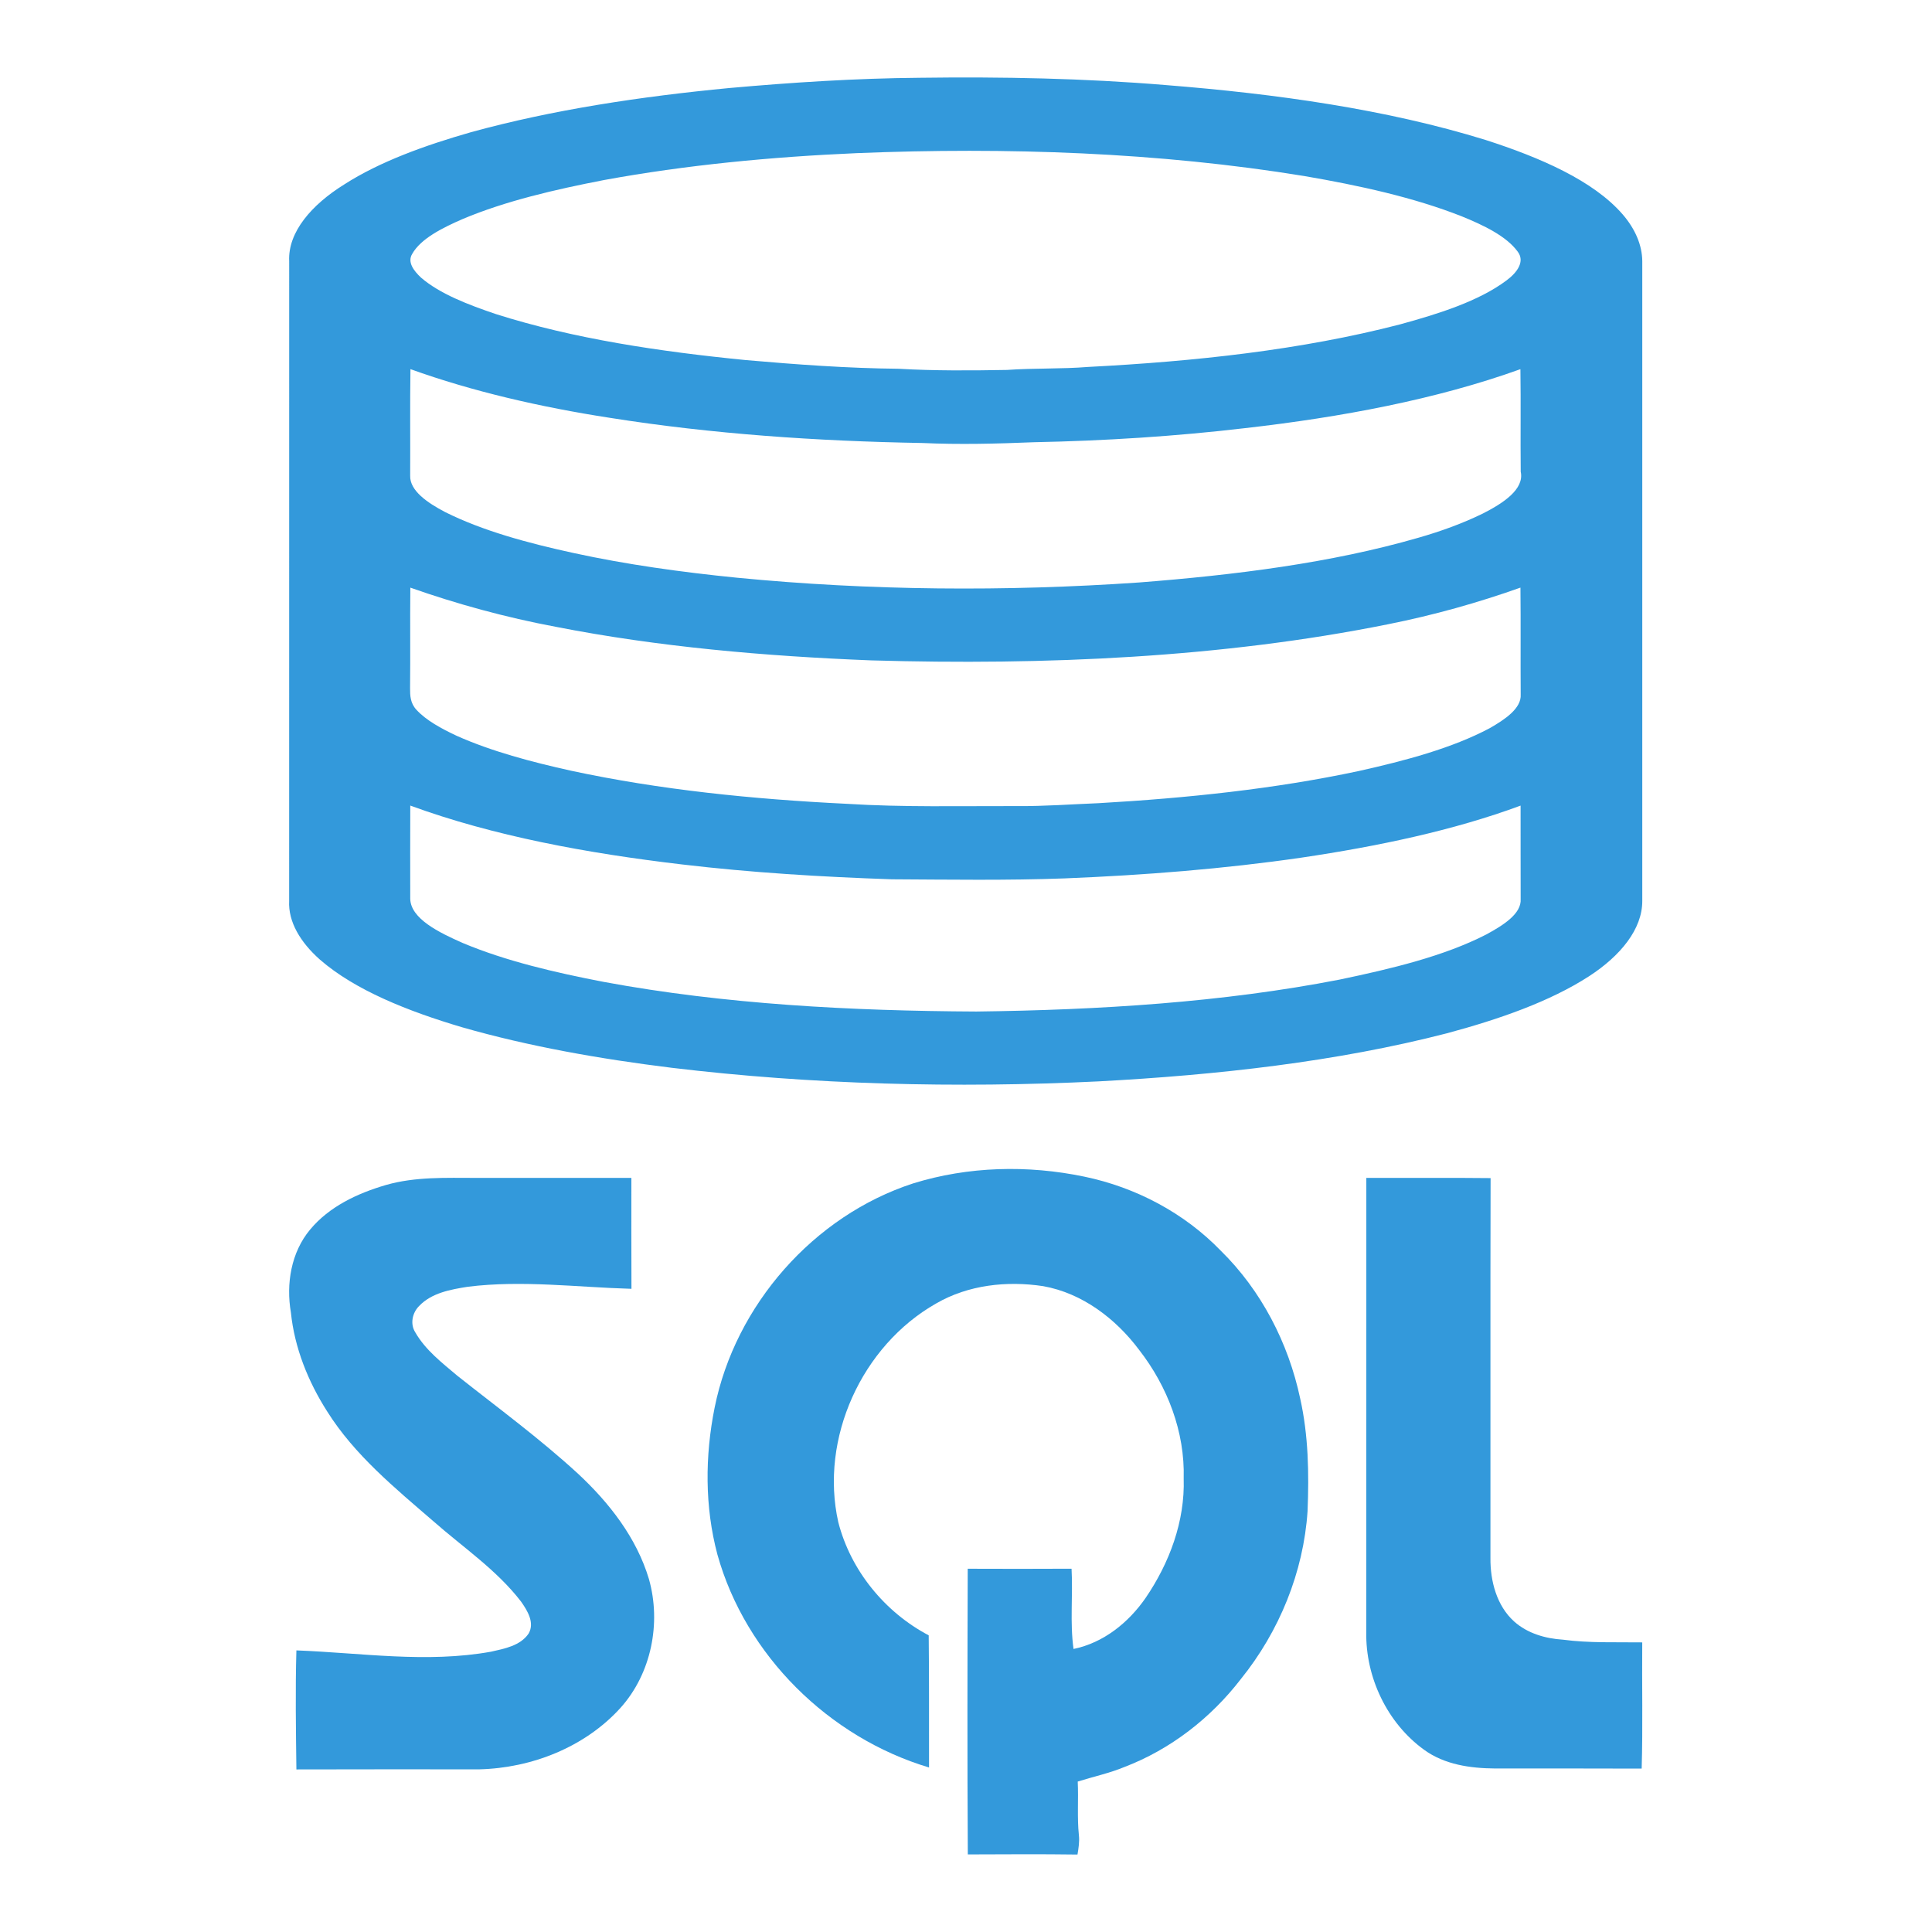
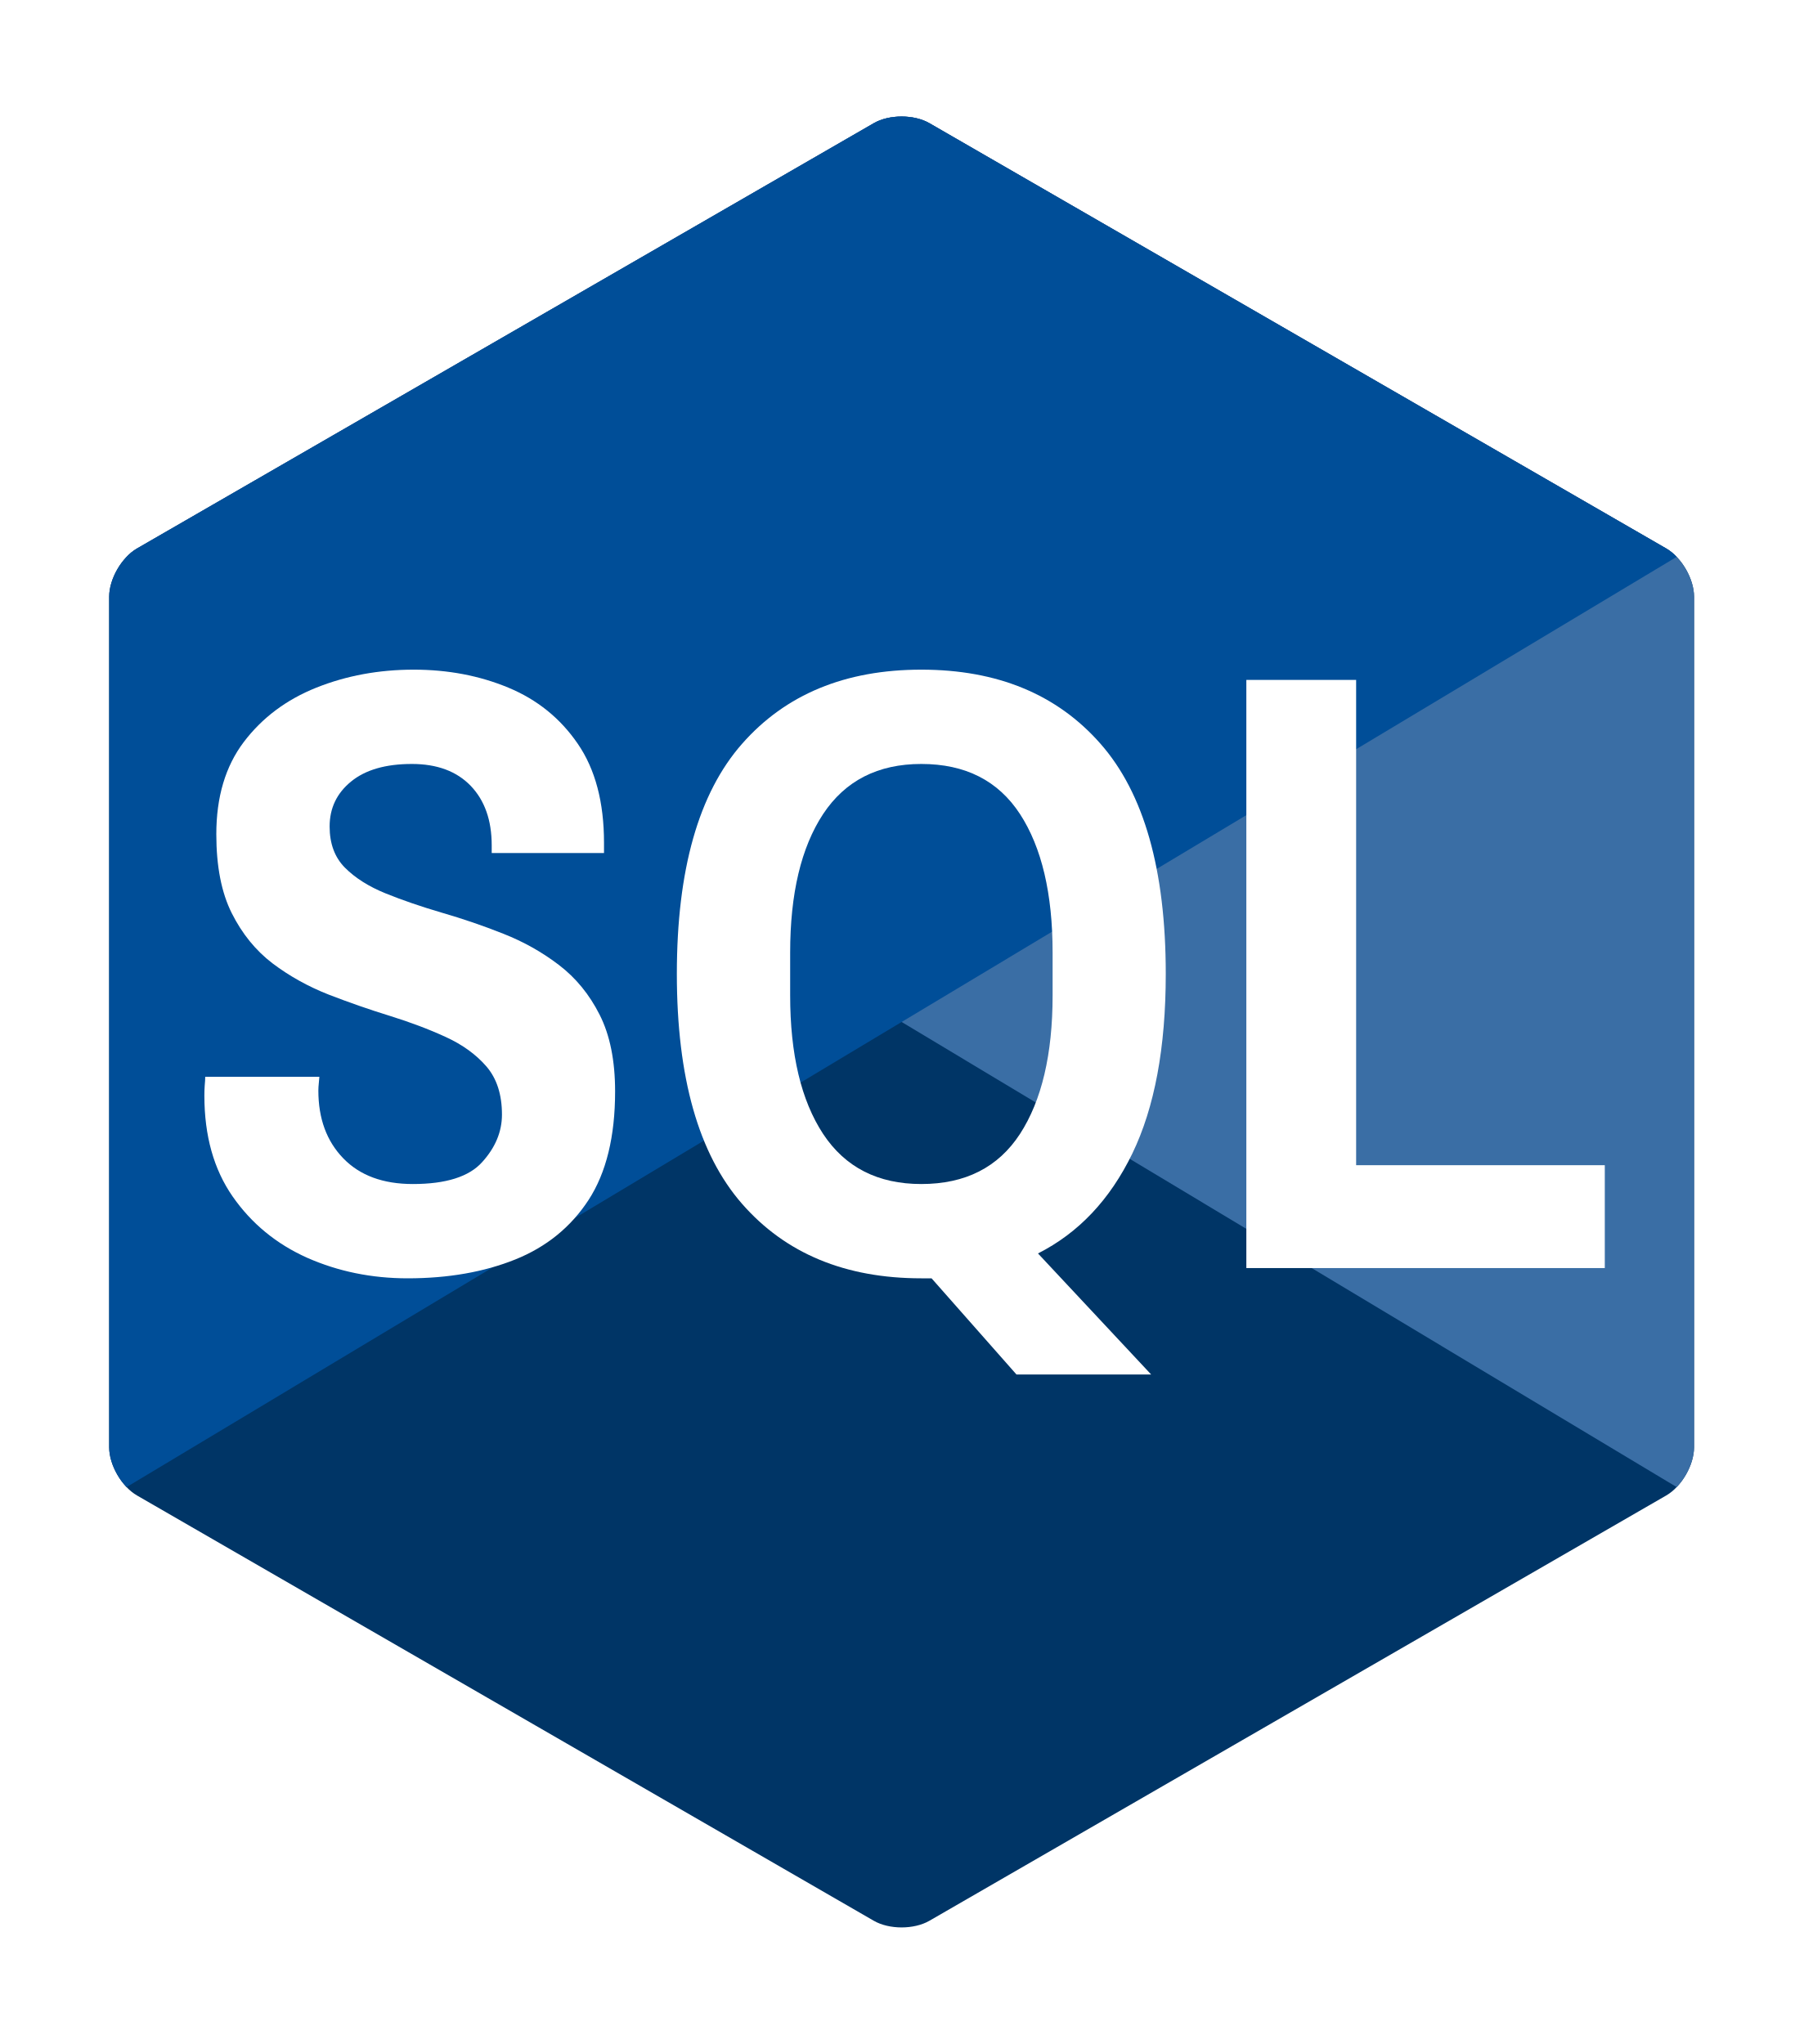
- <svg xmlns="http://www.w3.org/2000/svg" version="1.1" id="Layer_1" x="0px" y="0px" width="3000px" height="3000px" viewBox="0 0 3000 3000" enable-background="new 0 0 3000 3000" xml:space="preserve">
-   <g id="_x23_3399dbff">
-     <path fill="#3399DB" d="M1427.955,120.775c127.797-1.717,256.023,0.793,382.769,11.356   c170.768,13.581,342.005,37.506,496.104,85.198c84.67,27.225,167.398,63.111,212.838,115.563   c19.252,22.305,30.19,47.342,30.452,72.533c0.052,331.142,0.052,662.313,0,993.449c0.209,43.791-33.766,85.259-82.411,116.897   c-60.953,39.472-139.843,66.918-220.836,88.685c-171.347,44.233-356.735,64.858-541.601,74.728   c-220.988,10.727-444.718,5.015-662.343-21.133c-111.658-13.771-221.94-33.286-325.077-62.826   c-84.621-25.037-166.662-57.748-221.093-105.155c-30.19-26.747-49.438-58.637-47.754-91.286   c-0.051-331.109-0.051-662.216,0.051-993.291c-2.157-44.965,34.709-87.609,85.674-119.212   c54.91-35.254,124.798-60.477,196.743-81.04c127.012-34.935,263.702-55.402,401.182-68.568   C1230.472,127.945,1329.031,121.6,1427.955,120.775 M1330.501,237.793c-132.688,5.776-265.069,18.407-392.497,41.758   c-76.52,14.818-152.78,32.494-219.096,60.351c-32.505,14.125-65.639,30.813-78.889,54.45c-7.733,12.727,2.362,26.054,13.724,36.714   c28.978,25.036,72.84,41.979,116.278,56.637c120.599,38.365,254.601,58.261,388.346,71.459   c78.52,6.854,157.565,12.69,236.979,13.455c55.91,3.237,112.181,2.822,168.296,1.806c41.921-2.98,84.359-1.267,126.223-4.66   c164.981-8.505,330.756-26.308,483.639-65.938c61.062-16.659,122.856-36.298,165.665-68.283   c16.671-12.311,29.35-29.604,17.253-45.154c-17.463-23.667-52.224-40.518-87.04-54.636   c-74.472-29.319-158.988-47.788-244.029-62.383C1799.625,236.461,1563.066,228.371,1330.501,237.793 M637.334,573.186   c-0.837,55.178-0.106,110.392-0.421,165.571c-0.683,23.226,26.877,42.012,54.22,56.354   c58.438,29.224,128.698,48.228,199.594,63.618c82.095,17.896,167.506,29.731,253.542,38.331   c206.271,20.117,417.062,21.703,624.535,7.395c148.572-11.583,297.834-30.146,433.681-69.457   c35.552-10.158,69.475-22.596,100.027-37.568c31.767-16.119,64.74-37.792,58.854-64.954c-0.582-53.087,0.312-106.171-0.479-159.224   c-130.74,47.026-278.21,74.535-427.098,91.51c-108.184,12.755-218.154,19.736-328.279,21.927   c-57.646,2.35-115.601,3.837-173.299,1.205c-163.241-2.791-326.808-13.992-485.005-39.059   C838.921,632.11,733.525,607.804,637.334,573.186 M637.174,912.482c-0.574,52.101,0.16,104.201-0.42,156.303   c-0.052,11.263,0.42,23.132,9.783,33.252c15.043,16.438,38.607,29.32,62.952,40.679c53.753,23.956,115.44,40.39,177.92,54.196   c137.213,29.477,282.108,44.168,426.892,51.211c88.041,5.554,176.713,3.332,265.067,3.556c42.335,0.38,84.409-2.854,126.59-4.507   c136.947-7.836,273.743-22.115,403.699-49.879c72.417-16.15,144.941-35.412,203.426-66.508   c24.139-13.738,49.597-31.032,48.228-52.389c-0.365-55.306,0.209-110.642-0.365-165.947   c-65.269,23.193-134.219,42.706-206.215,57.019c-257.39,51.751-532.291,63.777-801.827,55.972   c-165.398-6.538-331.117-21.037-489.21-52.005C784.484,958.614,708.754,937.674,637.174,912.482 M637.072,1250.884   c-0.16,48.293-0.16,96.62-0.051,144.914c0.842,30.62,44.07,52.038,81.832,68.601c66.371,27.831,142.527,45.693,219.15,60.386   c186.812,34.617,383.4,44.962,577.991,45.912c190.385-2.349,382.347-14.184,564.264-49.626   c80.466-16.815,161.933-36.271,227.513-69.964c26.349-14.279,55.063-32.238,53.486-55.212c-0.158-48.326,0-96.62-0.104-144.945   c-104.559,38.711-221.627,63.174-340.223,80.787c-120.7,17.513-244.082,27.226-367.832,32.234   c-89.19,3.27-178.813,1.875-268.171,1.397c-109.229-3.712-218.359-10.343-325.854-23.066   C911.969,1325.039,765.871,1298.1,637.072,1250.884z" />
-     <path fill="#3399DB" d="M1417.843,1837.609c85.751-26.646,178.33-28.799,266.006-10.501   c79.697,16.554,154.946,56.217,211.671,114.865c63.006,61.815,105.055,143.345,123.348,229.417   c12.89,57.362,13.852,116.471,11.515,174.984c-6.282,95.011-43.976,186.996-103.638,260.915   c-46.679,60.575-109.271,109.229-180.895,136.56c-23.435,9.678-48.288,14.946-72.362,22.56c1.33,27.838-1.101,55.764,1.831,83.504   c1.058,9.995-0.545,19.993-2.197,29.806c-56.77-0.779-113.537-0.365-170.306-0.184c-0.872-147.885-0.602-295.769-0.141-443.606   c53.742,0.186,107.483,0.278,161.229-0.045c2.338,41.499-2.709,83.362,3.072,124.634c46.591-9.627,85.244-40.765,111.885-79.189   c37.052-54.292,61.31-119.225,59.154-185.626c2.065-72.172-25.176-143.067-69.194-199.608   c-36.317-48.512-88.316-88.128-148.94-98.951c-56.263-8.531-116.381-2.064-166.226,26.871   c-115.558,65.523-181.084,209.557-151.963,339.604c19.21,74.927,72.176,139.765,140.41,175.72   c0.778,68.416,0.366,136.831,0.502,205.202c-155.13-46.36-284.944-174.022-328.598-330.62   c-19.811-74.237-19.399-153.203-4.313-228.266C1141.748,2026.579,1263.311,1887.911,1417.843,1837.609z" />
-     <path fill="#3399DB" d="M599.184,1840.085c45.583-13.115,93.314-11.052,140.229-11.052c80.291,0.045,160.632,0,240.969,0.045   c0.045,57.413-0.184,114.777,0.139,172.188c-84.559-2.384-169.575-13.757-254.041-3.208c-26.732,4.264-56.217,9.4-75.705,29.94   c-10.547,10.456-14.214,27.837-6.006,40.725c15.817,27.69,41.638,47.414,65.573,67.682   c63.007,49.891,128.027,97.531,187.273,152.013c48.377,45.028,90.887,99.413,110.053,163.561   c19.35,68.418,3.713,146.694-44.158,199.979c-55.304,61.031-137.844,93.453-219.421,95.473   c-94.6,0.044-189.244-0.232-283.842,0.134c-0.736-61.582-1.743-123.259,0-184.841c100.559,3.806,202.13,20.084,302.231,2.02   c20.819-4.68,45.306-9.172,58.237-27.976c9.996-16.873-1.791-35.858-11.603-49.8c-37.925-49.34-90.246-84.281-136.465-125.046   c-59.706-51.587-122.206-102.718-164.622-170.261c-29.578-46.315-50.671-98.639-56.313-153.57   c-7.657-44.48,0.229-93.364,29.762-128.714C511.235,1873.469,555.254,1852.923,599.184,1840.085z" />
-     <path fill="#3399DB" d="M2121.63,1829.033c64.292,0.228,128.627-0.412,192.959,0.316c-0.5,196.679-0.044,393.354-0.228,590.027   c-0.323,35.538,9.582,74.009,36.866,98.539c20.638,18.438,48.472,26.46,75.617,28.158c40.858,5.455,82.128,3.667,123.216,4.219   c-0.597,65.299,1.053,130.688-0.874,195.987c-75.935-0.323-151.874-0.14-227.81-0.185c-38.292-0.32-78.184-5.916-109.965-28.98   c-57.406-41.455-91.203-112.715-89.873-183.194C2121.723,2298.958,2121.54,2063.993,2121.63,1829.033z" />
+ <svg xmlns="http://www.w3.org/2000/svg" xmlns:xlink="http://www.w3.org/1999/xlink" width="167.58pt" height="190pt" viewBox="0 0 167.58 190" version="1.1">
+   <defs>
+     <g>
+       <symbol overflow="visible" id="glyph0-0">
+         <path style="stroke:none;" d="M 0 0 L 0 -55.797 L 39.844 -55.797 L 39.844 0 Z M 6.375 -3.984 L 33.469 -3.984 L 19.922 -24.312 Z M 3.984 -7.578 L 17.531 -27.891 L 3.984 -48.219 Z M 35.859 -7.578 L 35.859 -48.219 L 22.312 -27.891 Z M 19.922 -31.484 L 33.469 -51.812 L 6.375 -51.812 Z M 19.922 -31.484 " />
+       </symbol>
+       <symbol overflow="visible" id="glyph0-1">
+         <path style="stroke:none;" d="M 21.281 0.953 C 17.938 0.953 14.828 0.316 11.953 -0.953 C 9.086 -2.234 6.773 -4.133 5.016 -6.656 C 3.266 -9.176 2.391 -12.297 2.391 -16.016 C 2.391 -16.336 2.398 -16.656 2.422 -16.969 C 2.453 -17.289 2.469 -17.562 2.469 -17.781 L 13.078 -17.781 C 13.078 -17.719 13.062 -17.539 13.031 -17.25 C 13 -16.957 12.984 -16.707 12.984 -16.5 C 12.984 -13.895 13.754 -11.797 15.297 -10.203 C 16.836 -8.609 18.992 -7.812 21.766 -7.812 C 24.836 -7.812 26.984 -8.488 28.203 -9.844 C 29.43 -11.195 30.047 -12.672 30.047 -14.266 C 30.047 -16.129 29.566 -17.617 28.609 -18.734 C 27.648 -19.848 26.383 -20.766 24.812 -21.484 C 23.25 -22.203 21.523 -22.852 19.641 -23.438 C 17.754 -24.02 15.852 -24.68 13.938 -25.422 C 12.031 -26.172 10.289 -27.141 8.719 -28.328 C 7.156 -29.523 5.895 -31.078 4.938 -32.984 C 3.977 -34.898 3.5 -37.348 3.5 -40.328 C 3.5 -43.785 4.348 -46.641 6.047 -48.891 C 7.754 -51.148 10.004 -52.836 12.797 -53.953 C 15.586 -55.066 18.602 -55.625 21.844 -55.625 C 25.031 -55.625 27.961 -55.066 30.641 -53.953 C 33.328 -52.836 35.477 -51.098 37.094 -48.734 C 38.719 -46.367 39.531 -43.301 39.531 -39.531 L 39.531 -38.578 L 29.094 -38.578 L 29.094 -39.297 C 29.094 -41.629 28.441 -43.473 27.141 -44.828 C 25.836 -46.18 24.016 -46.859 21.672 -46.859 C 19.234 -46.859 17.348 -46.312 16.016 -45.219 C 14.691 -44.133 14.031 -42.742 14.031 -41.047 C 14.031 -39.453 14.504 -38.176 15.453 -37.219 C 16.41 -36.258 17.672 -35.461 19.234 -34.828 C 20.805 -34.191 22.551 -33.594 24.469 -33.031 C 26.383 -32.477 28.285 -31.828 30.172 -31.078 C 32.055 -30.336 33.781 -29.367 35.344 -28.172 C 36.914 -26.973 38.176 -25.43 39.125 -23.547 C 40.082 -21.66 40.562 -19.285 40.562 -16.422 C 40.562 -12.223 39.738 -8.859 38.094 -6.328 C 36.445 -3.805 34.176 -1.961 31.281 -0.797 C 28.383 0.367 25.051 0.953 21.281 0.953 Z M 21.281 0.953 " />
+       </symbol>
+       <symbol overflow="visible" id="glyph0-2">
+         <path style="stroke:none;" d="M 34.266 9.891 L 26.375 0.953 L 25.422 0.953 C 18.359 0.953 12.805 -1.352 8.766 -5.969 C 4.723 -10.594 2.703 -17.719 2.703 -27.344 C 2.703 -37.008 4.723 -44.141 8.766 -48.734 C 12.805 -53.328 18.359 -55.625 25.422 -55.625 C 32.492 -55.625 38.047 -53.328 42.078 -48.734 C 46.117 -44.141 48.141 -37.008 48.141 -27.344 C 48.141 -20.488 47.102 -14.922 45.031 -10.641 C 42.957 -6.359 40.035 -3.266 36.266 -1.359 L 46.781 9.891 Z M 25.422 -7.812 C 29.516 -7.812 32.57 -9.363 34.594 -12.469 C 36.613 -15.582 37.625 -19.875 37.625 -25.344 L 37.625 -29.328 C 37.625 -34.805 36.613 -39.098 34.594 -42.203 C 32.57 -45.305 29.516 -46.859 25.422 -46.859 C 21.391 -46.859 18.348 -45.305 16.297 -42.203 C 14.254 -39.098 13.234 -34.805 13.234 -29.328 L 13.234 -25.344 C 13.234 -19.875 14.254 -15.582 16.297 -12.469 C 18.348 -9.363 21.391 -7.812 25.422 -7.812 Z M 25.422 -7.812 " />
+       </symbol>
+       <symbol overflow="visible" id="glyph0-3">
+         <path style="stroke:none;" d="M 4.781 0 L 4.781 -54.672 L 14.984 -54.672 L 14.984 -9.562 L 38.094 -9.562 L 38.094 0 Z M 4.781 0 " />
+       </symbol>
+     </g>
+     <clipPath id="clip1">
+       <path d="M 10 10 L 158 10 L 158 179 L 10 179 Z M 10 10 " />
+     </clipPath>
+     <clipPath id="clip2">
+       <path d="M 81.203 11.453 L 12.734 50.984 C 11.305 51.809 10.145 53.816 10.145 55.465 L 10.145 134.531 C 10.145 136.18 11.305 138.188 12.734 139.012 L 81.203 178.543 C 82.633 179.371 84.949 179.371 86.379 178.543 L 154.852 139.012 C 156.281 138.188 157.438 136.18 157.438 134.531 L 157.438 55.465 C 157.438 53.816 156.281 51.809 154.852 50.984 L 86.379 11.453 C 84.949 10.625 82.633 10.625 81.203 11.453 Z M 81.203 11.453 " />
+     </clipPath>
+   </defs>
+   <g id="surface1">
+     <path style=" stroke:none;fill-rule:nonzero;fill:rgb(0%,20.784%,39.999%);fill-opacity:1;" d="M 81.203 11.453 L 12.734 50.984 C 11.305 51.809 10.145 53.816 10.145 55.465 L 10.145 134.531 C 10.145 136.18 11.305 138.188 12.734 139.012 L 81.203 178.543 C 82.633 179.371 84.949 179.371 86.379 178.543 L 154.852 139.012 C 156.281 138.188 157.438 136.18 157.438 134.531 L 157.438 55.465 C 157.438 53.816 156.281 51.809 154.852 50.984 L 86.379 11.453 C 84.949 10.625 82.633 10.625 81.203 11.453 Z M 81.203 11.453 " />
+     <g clip-path="url(#clip1)" clip-rule="nonzero">
+       <g clip-path="url(#clip2)" clip-rule="nonzero">
+         <path style=" stroke:none;fill-rule:nonzero;fill:rgb(22.699%,43.1%,64.699%);fill-opacity:1;" d="M -55.324 11.496 L 222.91 178.5 C 224.324 179.352 225.473 178.699 225.473 177.051 L 225.473 12.945 C 225.473 11.297 224.133 9.957 222.484 9.957 L -54.898 9.957 C -56.551 9.957 -57.887 8.621 -57.887 6.969 C -57.887 8.621 -56.742 10.645 -55.324 11.496 Z M -55.324 11.496 " />
+         <path style=" stroke:none;fill-rule:nonzero;fill:rgb(0%,30.6%,59.599%);fill-opacity:1;" d="M 222.91 11.496 L -55.324 178.5 C -56.742 179.352 -57.887 178.699 -57.887 177.051 L -57.887 12.945 C -57.887 11.297 -56.551 9.957 -54.898 9.957 L 222.484 9.957 C 224.133 9.957 225.473 8.621 225.473 6.969 C 225.473 8.621 224.324 10.645 222.91 11.496 Z M 222.91 11.496 " />
+       </g>
+     </g>
+     <g style="fill:rgb(100%,100%,100%);fill-opacity:1;">
+       <use xlink:href="#glyph0-1" x="16.603" y="117.873" />
+       <use xlink:href="#glyph0-2" x="60.2" y="117.873" />
+       <use xlink:href="#glyph0-3" x="111.049" y="117.873" />
+     </g>
  </g>
</svg>
